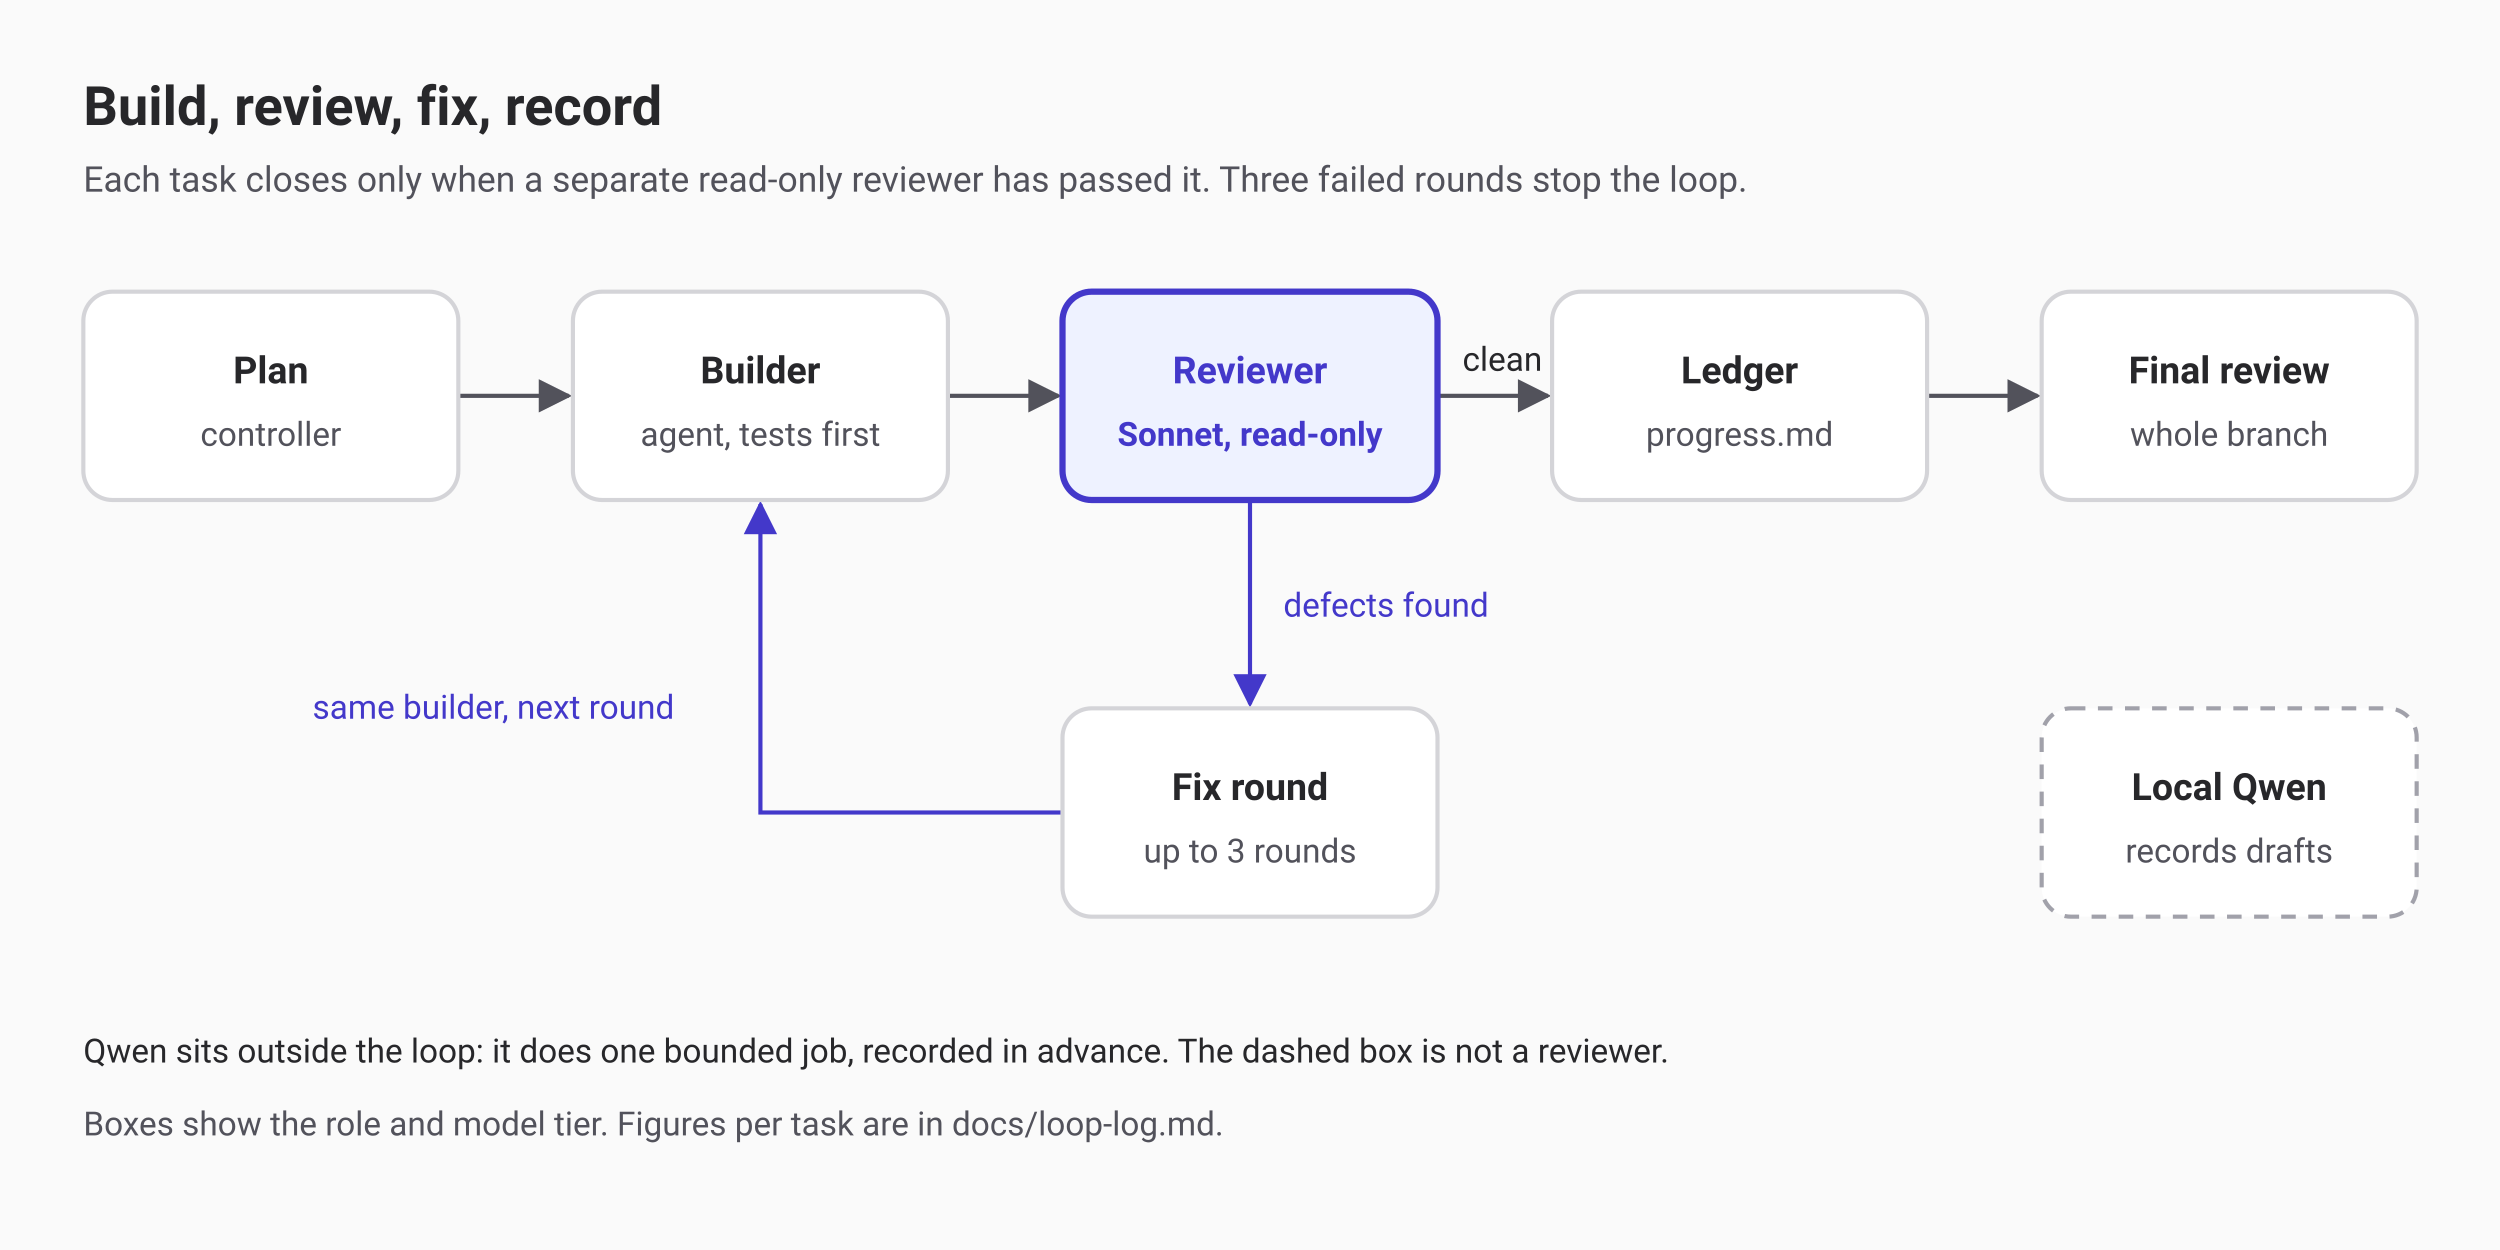
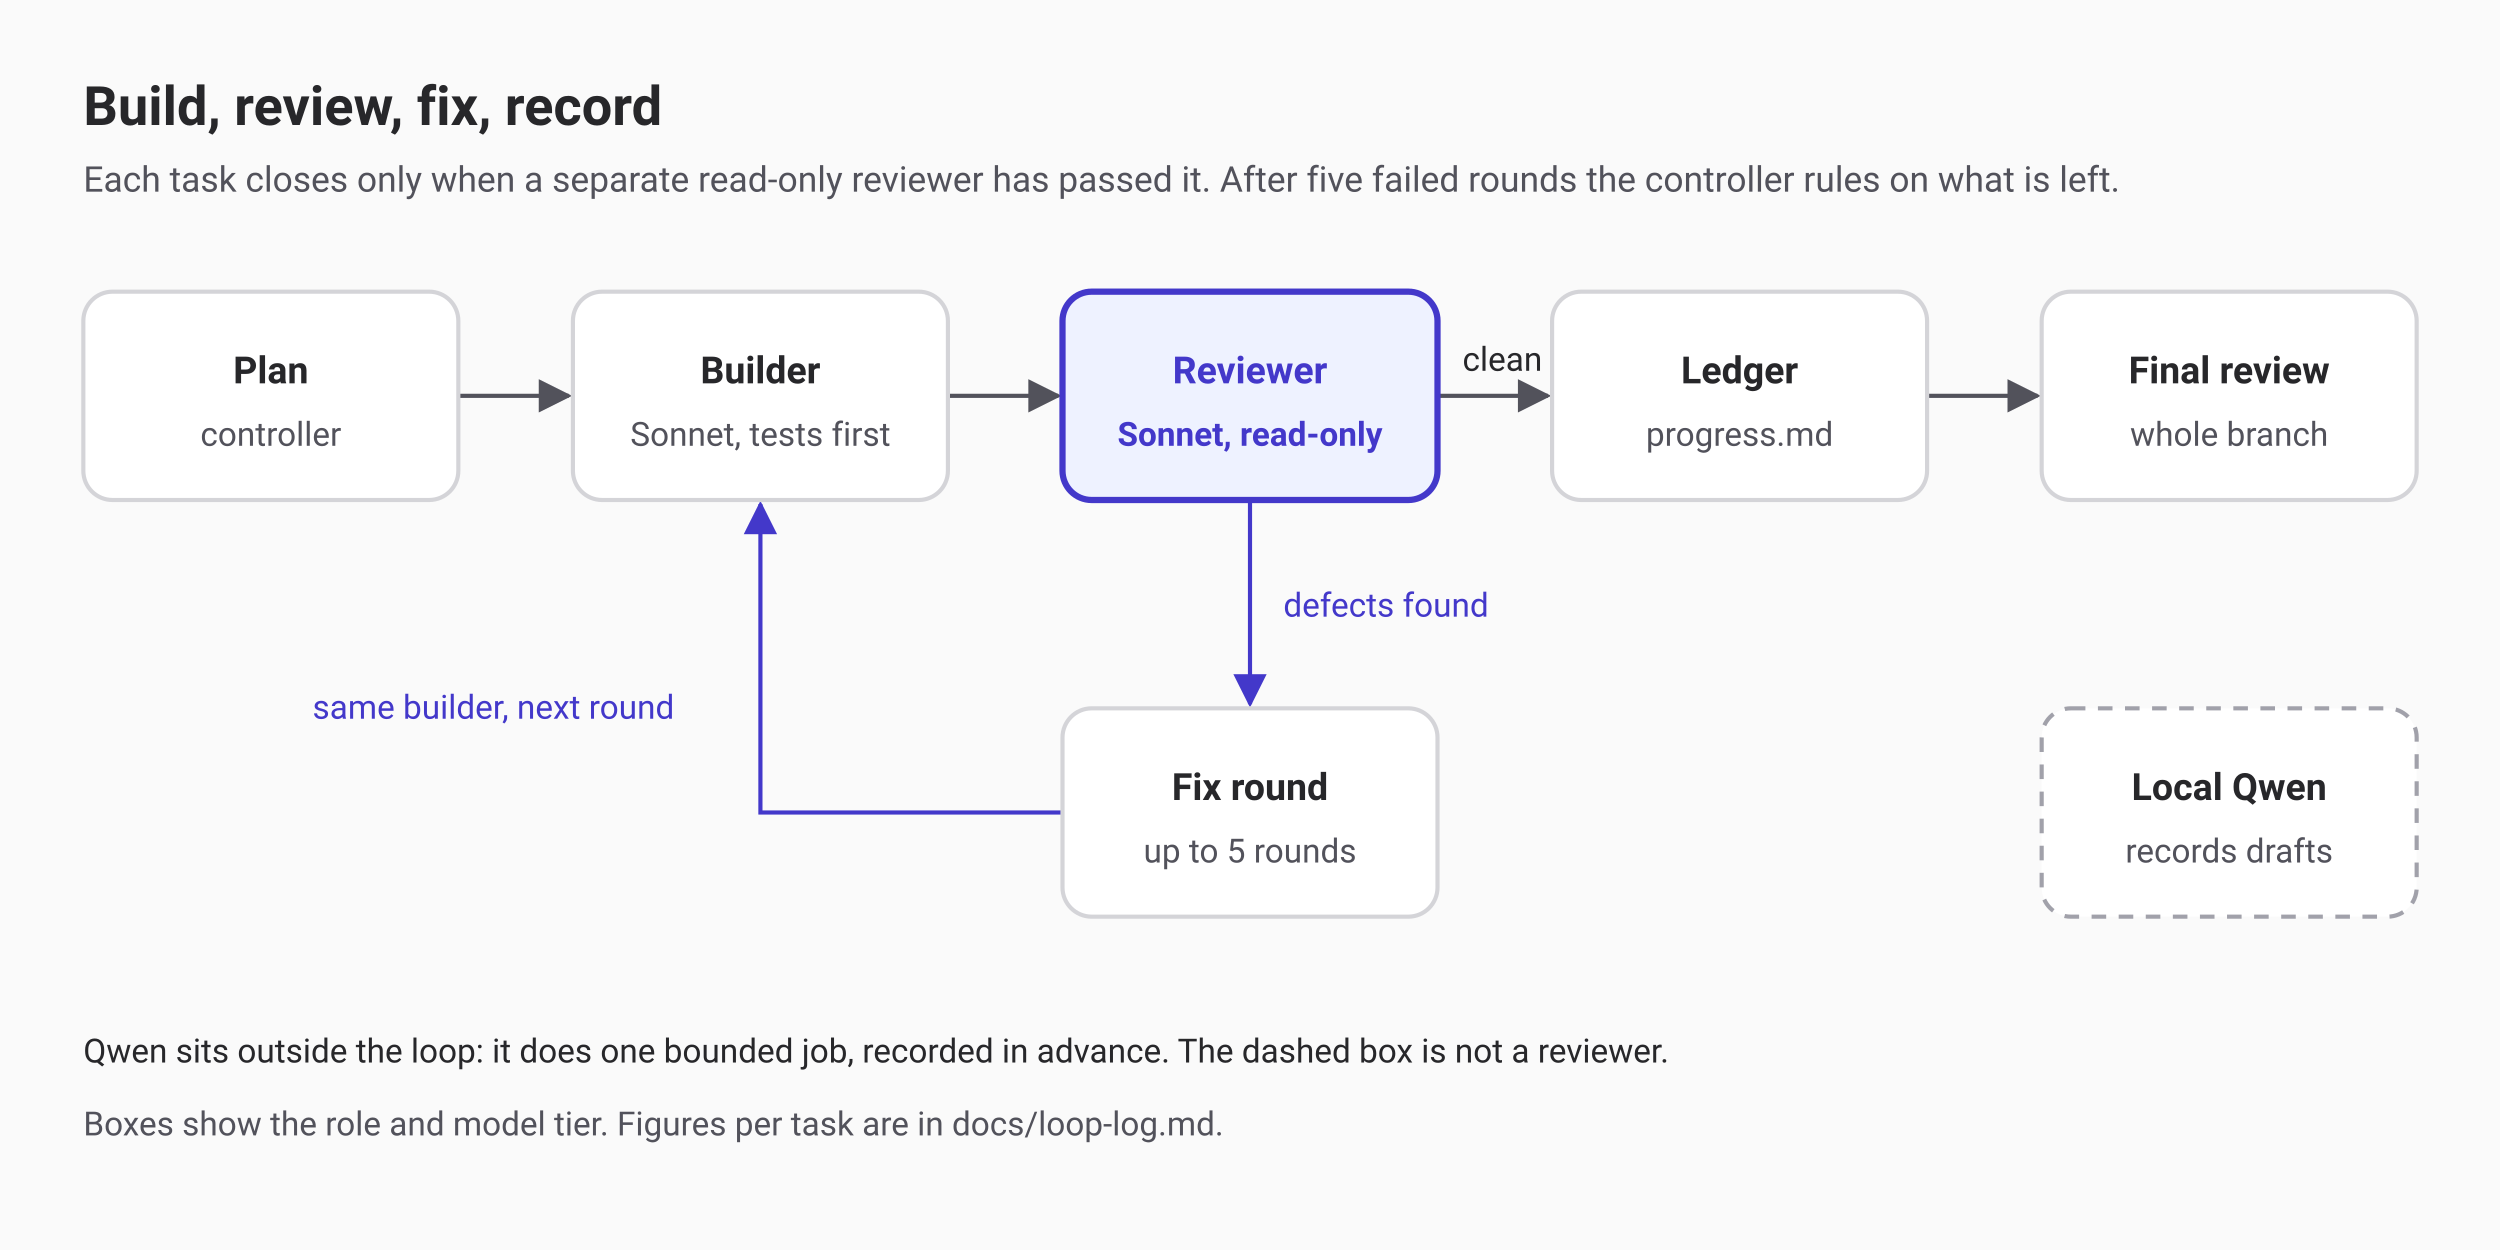
<svg xmlns="http://www.w3.org/2000/svg" viewBox="0 0 1200 600" width="1200" height="600" role="img" aria-labelledby="t d" font-family="system-ui, -apple-system, 'Segoe UI', Roboto, Helvetica, Arial, sans-serif">
  <defs>
    <marker id="a" viewBox="0 0 10 10" refX="9" refY="5" markerWidth="8" markerHeight="8" orient="auto">
      <path d="M0 0 L10 5 L0 10 z" fill="#52525b" />
    </marker>
    <marker id="b" viewBox="0 0 10 10" refX="9" refY="5" markerWidth="8" markerHeight="8" orient="auto">
      <path d="M0 0 L10 5 L0 10 z" fill="#4338ca" />
    </marker>
  </defs>
  <rect width="1200" height="600" fill="#fafafa" />
  <text x="40" y="60" font-size="26" font-weight="700" fill="#27272a">Build, review, fix, record</text>
-   <text x="40" y="92" font-size="17" fill="#52525b">Each task closes only when a separate read-only reviewer has passed it. Three failed rounds stop the loop.</text>
+   <text x="40" y="92" font-size="17" fill="#52525b">Each task closes only when a separate read-only reviewer has passed it. After five failed rounds the controller rules on what is left.</text>
  <g stroke="#52525b" stroke-width="2" fill="none" marker-end="url(#a)">
    <path d="M220 190 H273" />
    <path d="M455 190 H508" />
    <path d="M690 190 H743" />
    <path d="M925 190 H978" />
  </g>
  <g stroke="#4338ca" stroke-width="2" fill="none" marker-end="url(#b)">
    <path d="M600 240 V338" />
    <path d="M510 390 H365 V242" />
  </g>
  <g font-size="18" font-weight="700" fill="#27272a" text-anchor="middle">
    <rect x="40" y="140" width="180" height="100" rx="14" fill="#fff" stroke="#d4d4d8" stroke-width="2" />
    <text x="130" y="184">Plan</text>
    <text x="130" y="214" font-size="16" font-weight="400" fill="#52525b">controller</text>
    <rect x="275" y="140" width="180" height="100" rx="14" fill="#fff" stroke="#d4d4d8" stroke-width="2" />
    <text x="365" y="184">Builder</text>
-     <text x="365" y="214" font-size="16" font-weight="400" fill="#52525b">agent, tests first</text>
+     <text x="365" y="214" font-size="16" font-weight="400" fill="#52525b">Sonnet, tests first</text>
    <rect x="510" y="140" width="180" height="100" rx="14" fill="#eef2ff" stroke="#4338ca" stroke-width="3" />
    <text x="600" y="184" fill="#4338ca">Reviewer</text>
    <text x="600" y="214" font-size="16" font-weight="700" fill="#4338ca">Sonnet, read-only</text>
    <rect x="745" y="140" width="180" height="100" rx="14" fill="#fff" stroke="#d4d4d8" stroke-width="2" />
    <text x="835" y="184">Ledger</text>
    <text x="835" y="214" font-size="16" font-weight="400" fill="#52525b">progress.md</text>
    <rect x="980" y="140" width="180" height="100" rx="14" fill="#fff" stroke="#d4d4d8" stroke-width="2" />
    <text x="1070" y="184">Final review</text>
    <text x="1070" y="214" font-size="16" font-weight="400" fill="#52525b">whole branch</text>
    <rect x="510" y="340" width="180" height="100" rx="14" fill="#fff" stroke="#d4d4d8" stroke-width="2" />
    <text x="600" y="384">Fix round</text>
-     <text x="600" y="414" font-size="16" font-weight="400" fill="#52525b">up to 3 rounds</text>
+     <text x="600" y="414" font-size="16" font-weight="400" fill="#52525b">up to 5 rounds</text>
    <rect x="980" y="340" width="180" height="100" rx="14" fill="#fff" stroke="#a1a1aa" stroke-width="2" stroke-dasharray="7 6" />
    <text x="1070" y="384">Local Qwen</text>
    <text x="1070" y="414" font-size="16" font-weight="400" fill="#52525b">records drafts</text>
  </g>
  <g font-size="16" fill="#27272a">
    <text x="702" y="178" text-anchor="start">clean</text>
    <text x="616" y="296" fill="#4338ca">defects found</text>
    <text x="150" y="345" fill="#4338ca">same builder, next round</text>
  </g>
  <text x="40" y="510" font-size="16" fill="#27272a">Qwen sits outside the loop: it does one bounded job, recorded in advance. The dashed box is not a reviewer.</text>
  <text x="40" y="545" font-size="16" fill="#52525b">Boxes show the role and model tier. Figures per task are in docs/loop-log.md.</text>
</svg>
